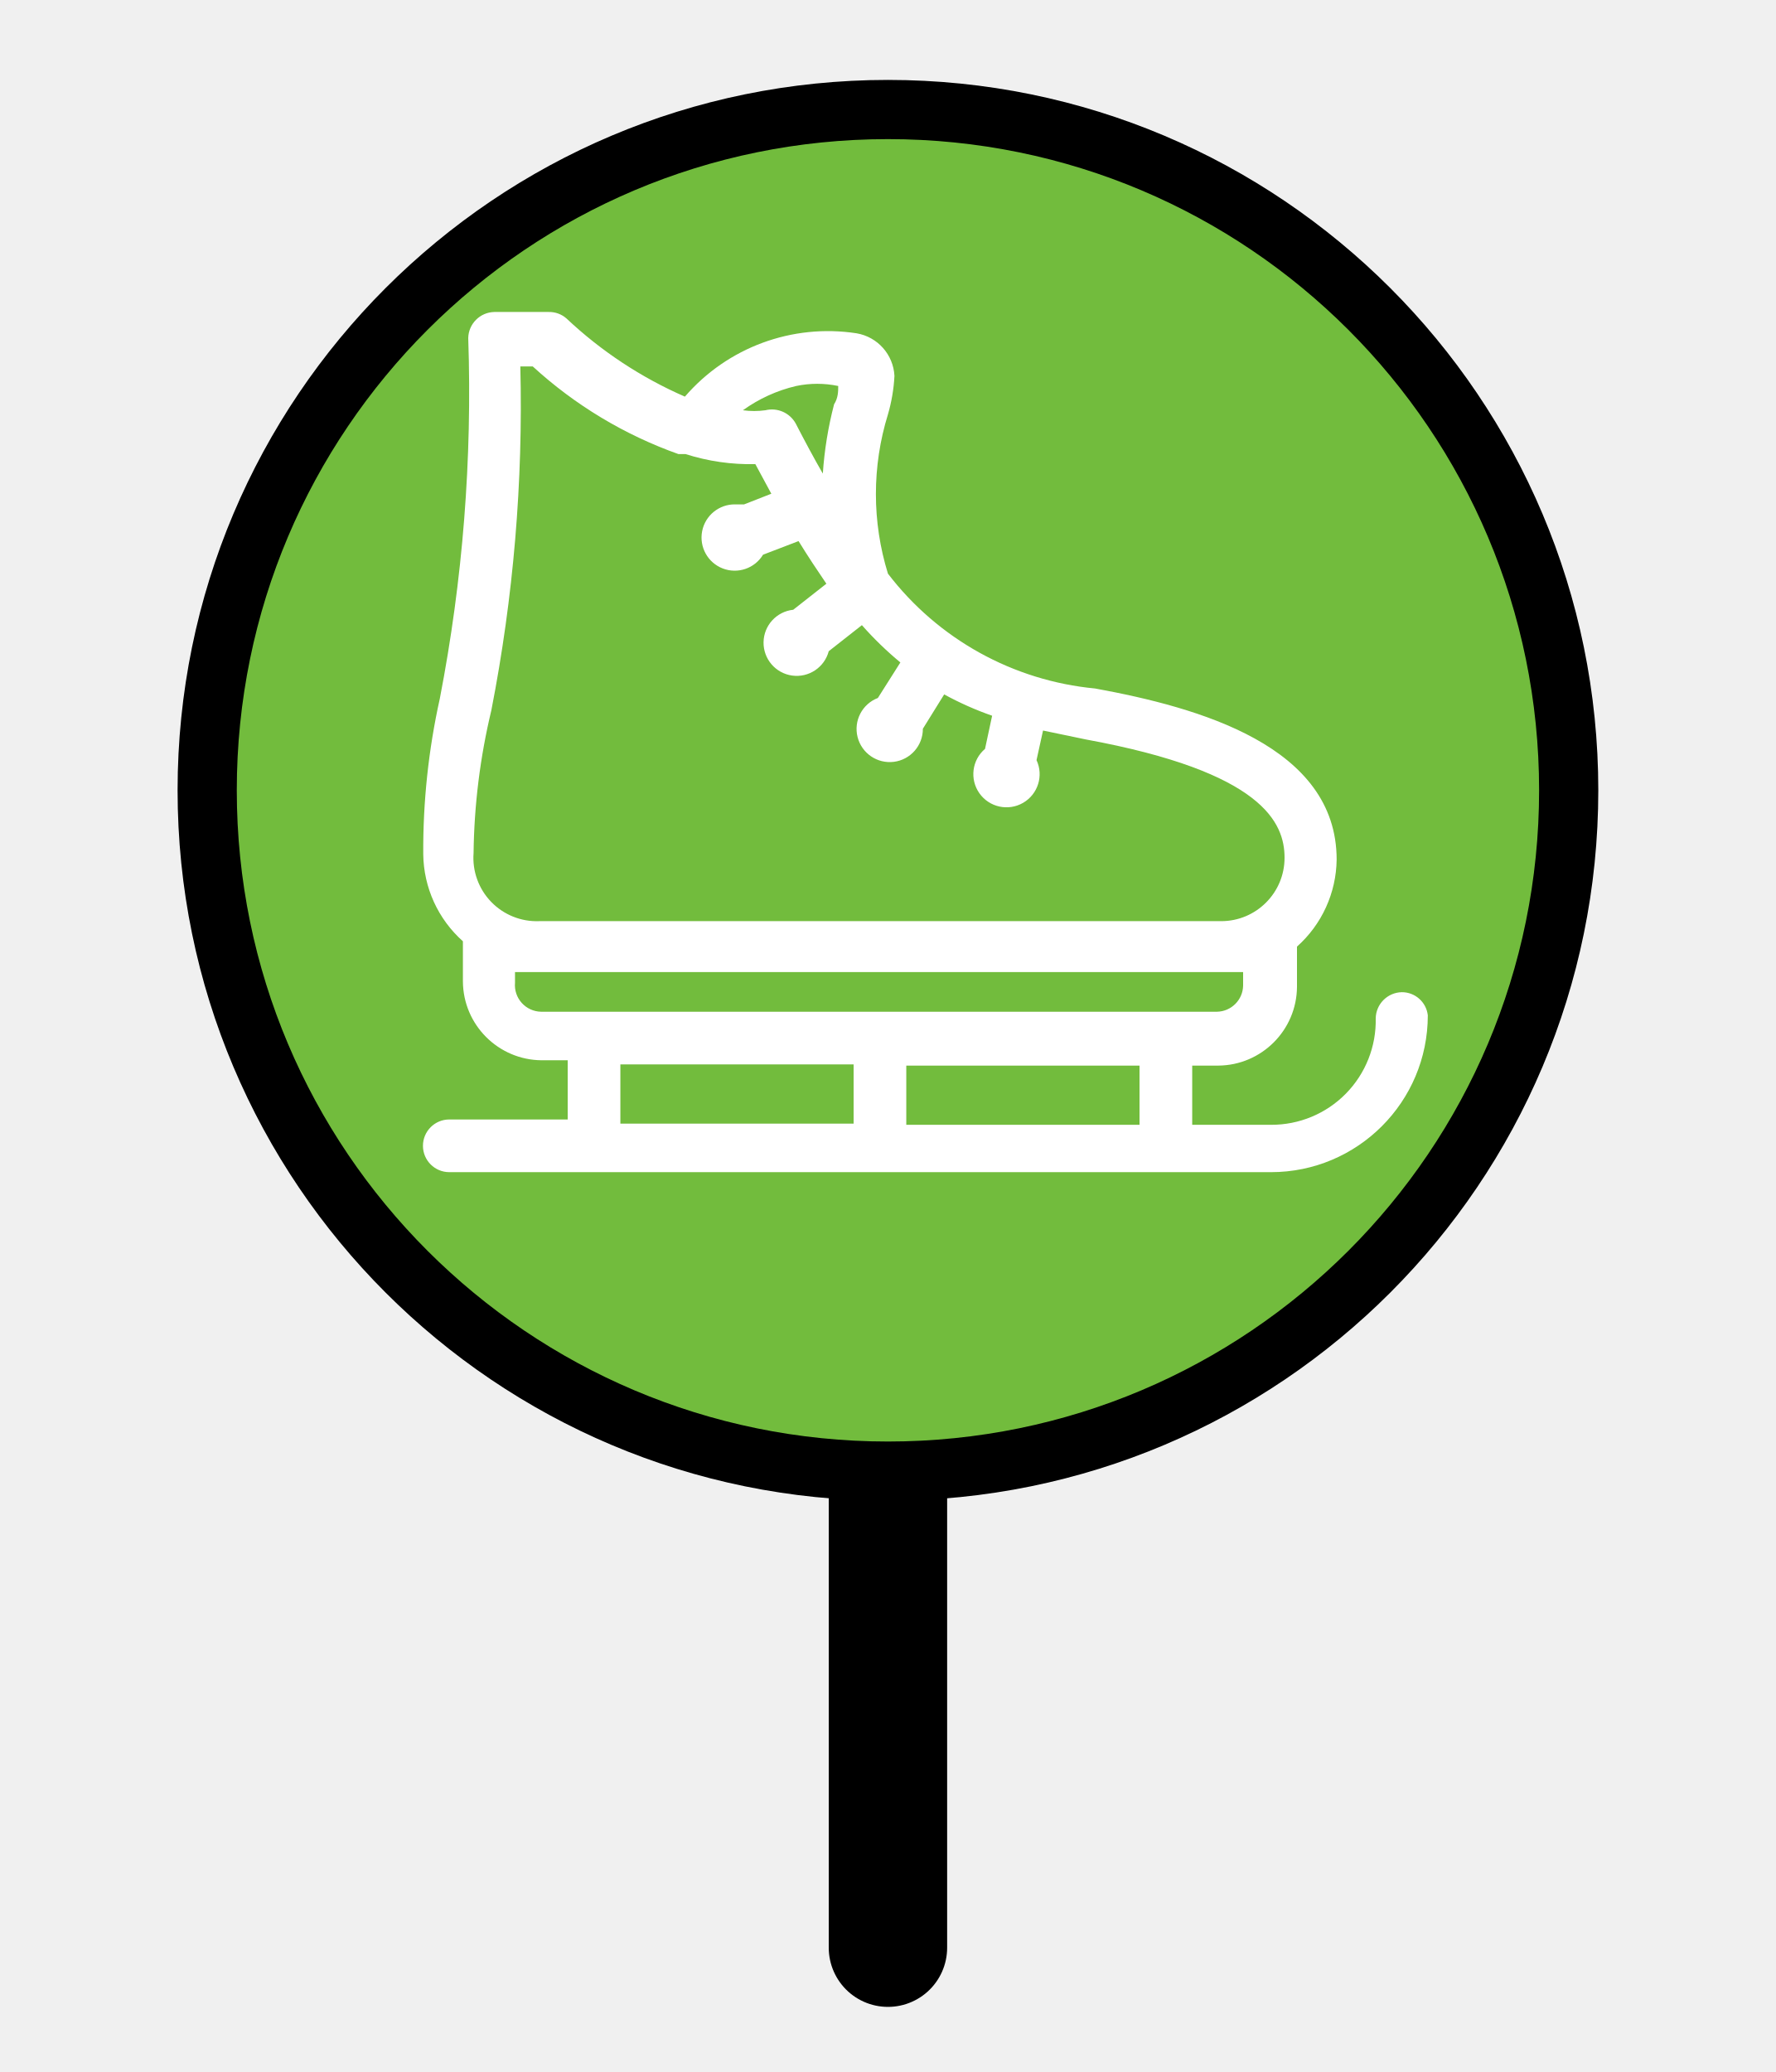
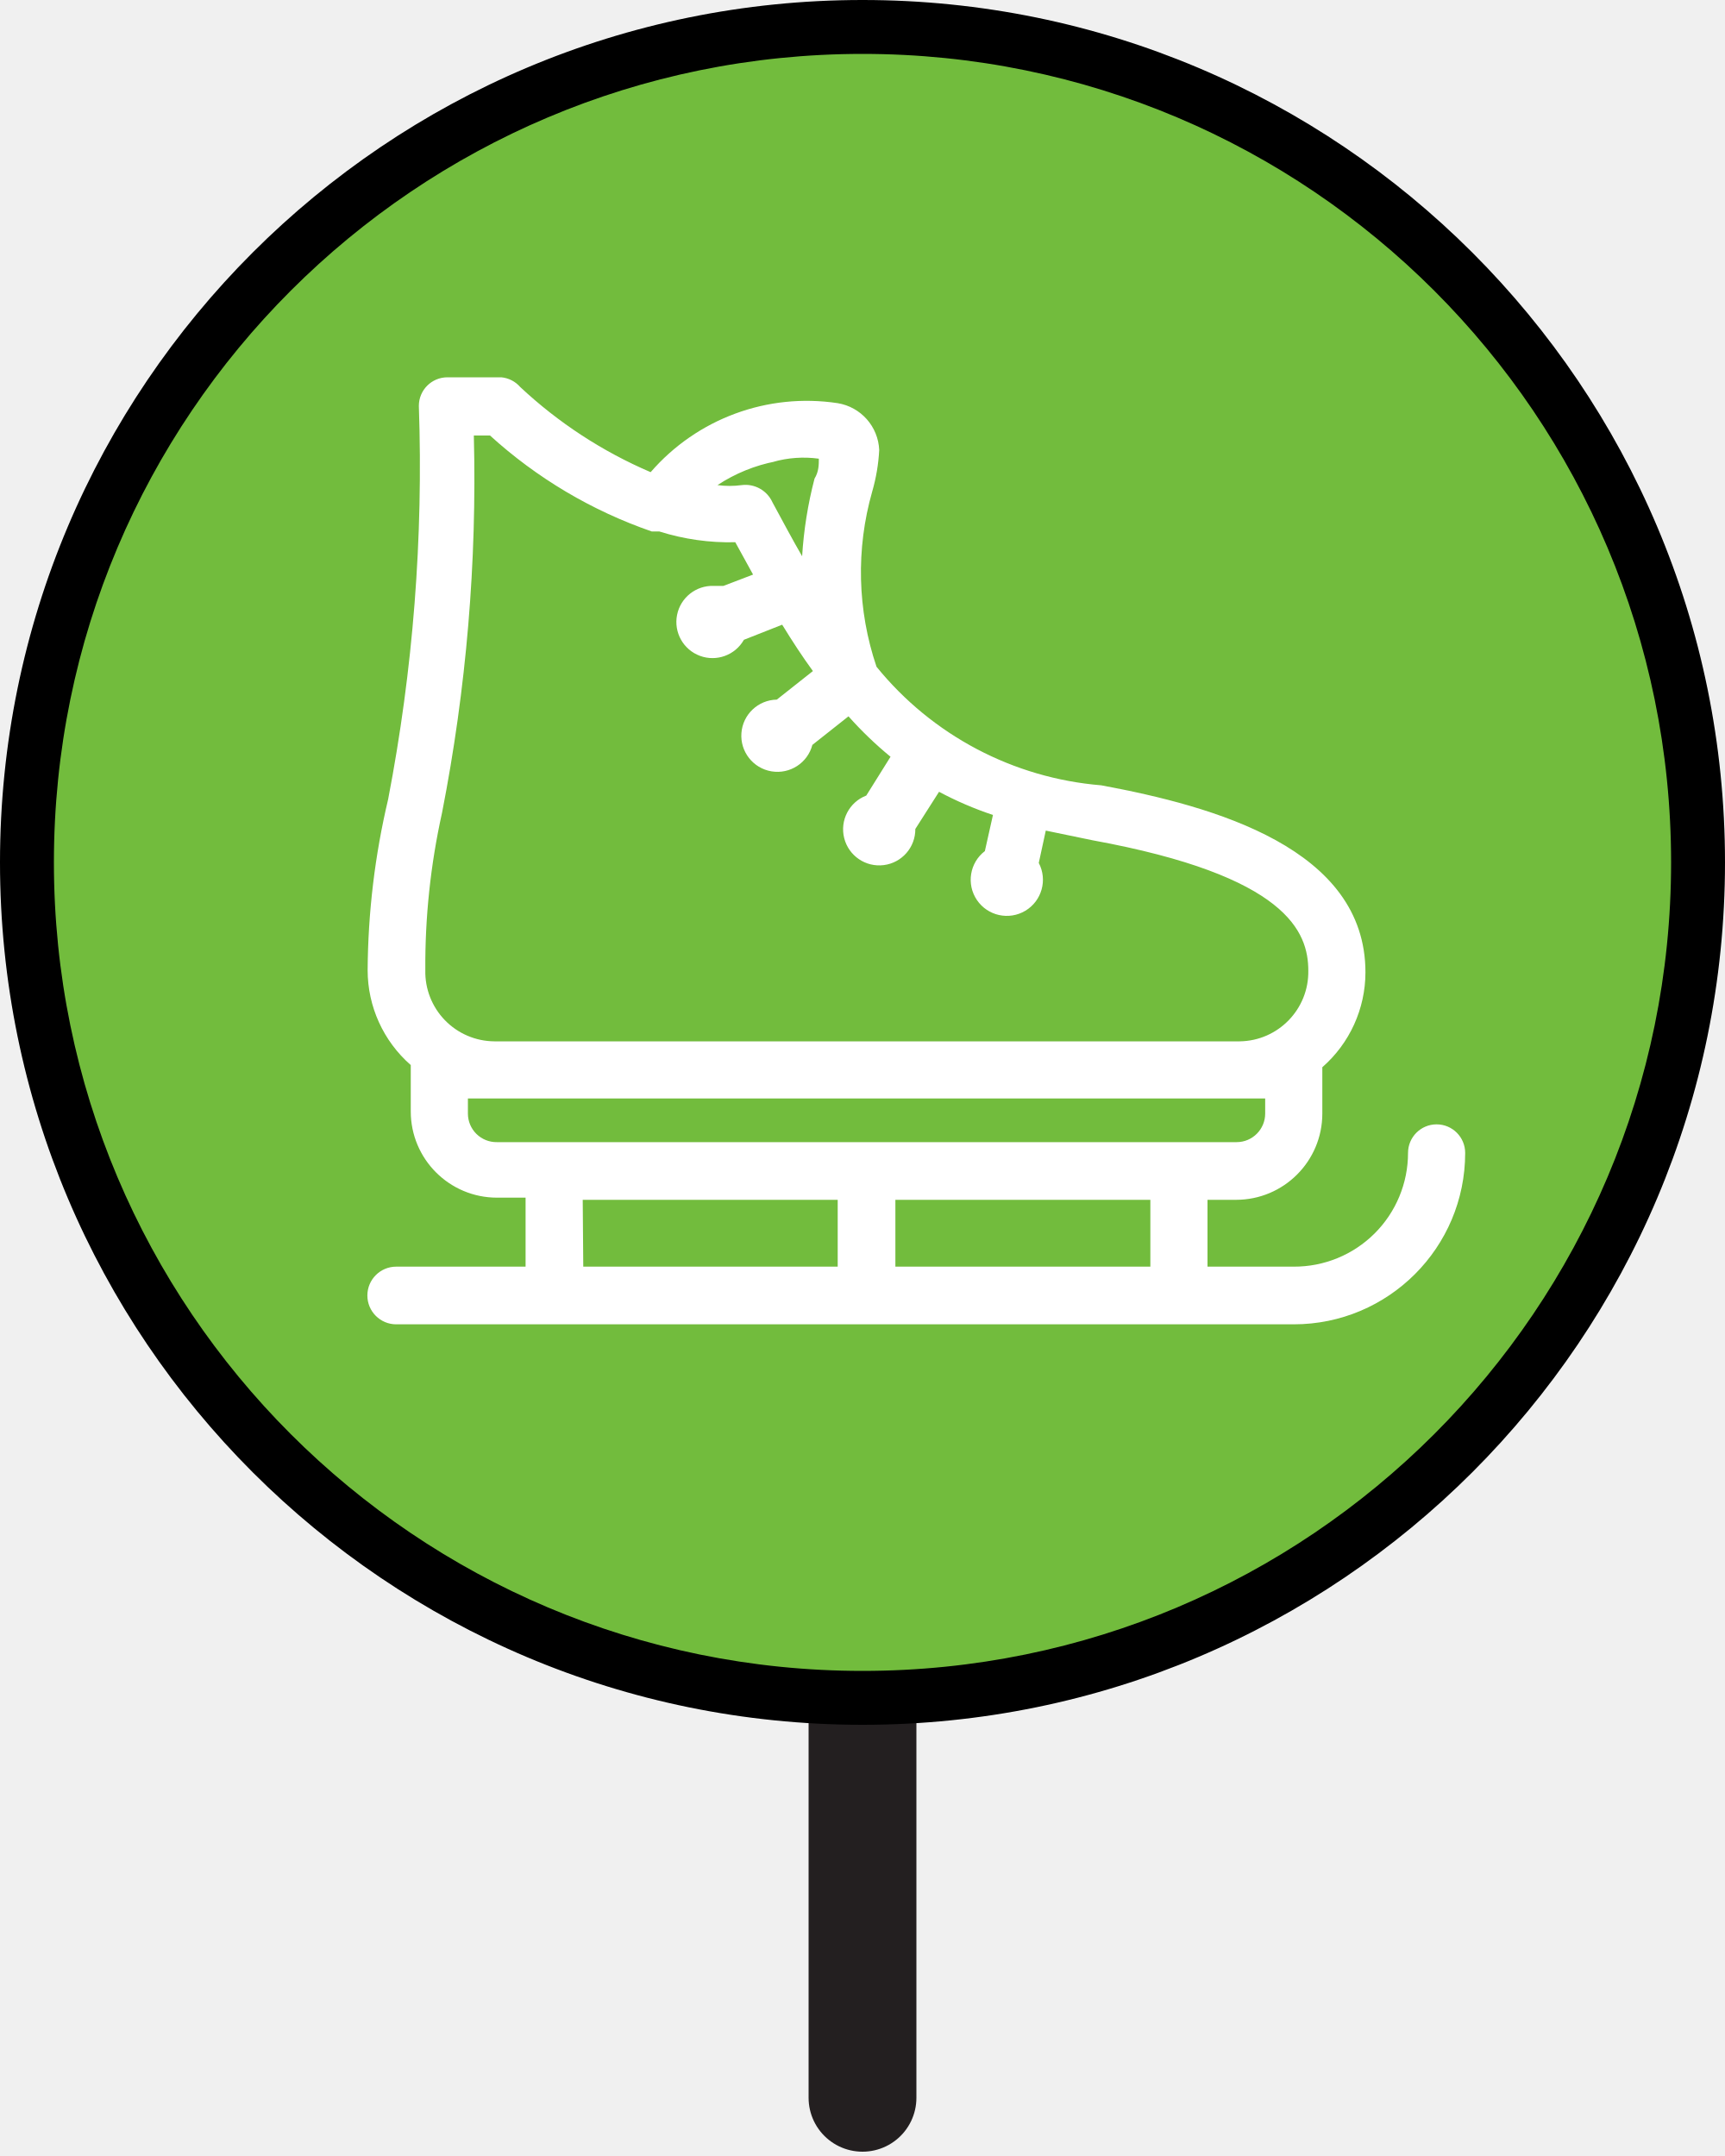
- <svg xmlns="http://www.w3.org/2000/svg" id="Layer_1" data-name="Layer 1" viewBox="0 0 30 35">
-   <g id="suomenomakoti">
-     <line x1="15" y1="11.1" x2="15" y2="32.9" fill="none" stroke="#000" stroke-linecap="round" stroke-linejoin="round" stroke-width="2" />
-     <path d="M15,24.85a11.5,11.5,0,1,1,11.5-11.5A11.51,11.51,0,0,1,15,24.85Z" fill="#72bc3d" />
-     <path d="M15,2.35a11,11,0,1,1-11,11,11,11,0,0,1,11-11m0-1a12,12,0,1,0,12,12,12,12,0,0,0-12-12Z" />
-     <path d="M23.68,16.76a.45.45,0,0,0-.44.44A1.76,1.76,0,0,1,21.47,19H20.14v-1h.44a1.34,1.34,0,0,0,1.33-1.33v-.68a.43.43,0,0,0,0,0,2,2,0,0,0,.67-1.47c0-1.92-2.33-2.57-4.08-2.89A5,5,0,0,1,15,9.69,4.55,4.55,0,0,1,15,7a2.84,2.84,0,0,0,.11-.65.77.77,0,0,0-.64-.72,3.19,3.19,0,0,0-2.9,1.07,7,7,0,0,1-2-1.32.44.44,0,0,0-.3-.11H8.35a.45.45,0,0,0-.44.44,27.19,27.19,0,0,1-.48,6.09,11.78,11.78,0,0,0-.28,2.63,2,2,0,0,0,.67,1.47.43.43,0,0,0,0,0v.68a1.34,1.34,0,0,0,1.33,1.33h.44v1h-2a.44.44,0,1,0,0,.89H21.47a2.65,2.65,0,0,0,2.65-2.65A.44.44,0,0,0,23.68,16.76ZM19.25,19H15.31v-1h3.94ZM13.45,6.52a1.73,1.73,0,0,1,.71,0c0,.09,0,.2-.07.31A6.3,6.3,0,0,0,13.9,8c-.15-.26-.3-.54-.46-.85a.46.46,0,0,0-.51-.22,1.39,1.39,0,0,1-.38,0A2.52,2.52,0,0,1,13.45,6.52ZM8.3,12a26.82,26.82,0,0,0,.49-5.81H9a7.23,7.23,0,0,0,2.46,1.48l.12,0a3.61,3.61,0,0,0,1.18.17l.27.5-.46.18-.15,0a.56.56,0,1,0,.47.85l.6-.23c.16.26.32.5.47.72l-.56.44A.56.56,0,1,0,14,11l.56-.44a5.76,5.76,0,0,0,.65.63l-.38.6a.56.56,0,1,0,.76.52s0,0,0,0l.36-.58a5.39,5.39,0,0,0,.81.36l-.12.56a.56.56,0,1,0,.87.19l.11-.5.72.15c3,.55,3.36,1.41,3.36,2a1.07,1.07,0,0,1-1.07,1.07H9.11A1.07,1.07,0,0,1,8,14.41,10.9,10.9,0,0,1,8.3,12Zm.4,4.65v-.23H21v.23a.45.45,0,0,1-.44.44H9.14A.45.45,0,0,1,8.7,16.6Zm1.78,1.33h3.94v1H10.48Z" fill="#fff" />
-   </g>
+ <svg xmlns="http://www.w3.org/2000/svg" id="Layer_1" data-name="Layer 1" viewBox="0 0 32 40">
+   <line x1="16" y1="30.77" x2="16" y2="38.92" fill="none" stroke="#231f20" stroke-linecap="round" stroke-linejoin="round" stroke-width="2" />
+   <path d="M16,31.5A15.5,15.5,0,1,1,31.5,16,15.52,15.52,0,0,1,16,31.5Z" fill="#72bc3d" />
+   <path d="M16,1A15,15,0,1,1,1,16,15,15,0,0,1,16,1m0-1A16,16,0,1,0,32,16,16,16,0,0,0,16,0Z" />
+   <path d="M26.65,20.86a.53.53,0,0,0-.53.53A2.11,2.11,0,0,1,24,23.5h-1.6V22.26h.53a1.6,1.6,0,0,0,1.6-1.6v-.81a.51.51,0,0,0,0-.05,2.34,2.34,0,0,0,.8-1.76c0-2.3-2.8-3.08-4.9-3.47a6,6,0,0,1-4.17-2.2,5.46,5.46,0,0,1-.08-3.25,3.41,3.41,0,0,0,.13-.77.92.92,0,0,0-.77-.87,3.83,3.83,0,0,0-3.47,1.28A8.34,8.34,0,0,1,9.65,7.18.53.53,0,0,0,9.3,7h-1a.53.53,0,0,0-.53.53,32.61,32.61,0,0,1-.57,7.3A14.13,14.13,0,0,0,6.82,18a2.34,2.34,0,0,0,.8,1.76.51.51,0,0,0,0,.05v.81a1.6,1.6,0,0,0,1.6,1.6h.53V23.5H7.35a.53.53,0,0,0,0,1.07H24a3.18,3.18,0,0,0,3.18-3.18A.53.53,0,0,0,26.65,20.86ZM21.34,23.5H16.61V22.26h4.73Zm-7-14.93a2.07,2.07,0,0,1,.85-.06c0,.11,0,.24-.08.37a7.55,7.55,0,0,0-.23,1.44c-.18-.31-.36-.65-.55-1A.55.55,0,0,0,13.76,9a1.66,1.66,0,0,1-.45,0A3,3,0,0,1,14.39,8.56ZM8.2,15.08a32.17,32.17,0,0,0,.59-7h.3a8.67,8.67,0,0,0,3,1.78l.14,0a4.33,4.33,0,0,0,1.41.2l.33.6-.55.21-.18,0a.67.67,0,1,0,.56,1l.71-.28c.19.31.38.6.57.86l-.67.53a.67.67,0,1,0,.66.84l.67-.53a6.9,6.9,0,0,0,.78.75l-.45.72a.67.67,0,1,0,.91.62s0,0,0,0l.44-.69a6.47,6.47,0,0,0,1,.43l-.15.67a.67.67,0,1,0,1,.22l.13-.6.87.18c3.61.66,4,1.7,4,2.42A1.29,1.29,0,0,1,23,19.32H9.17A1.29,1.29,0,0,1,7.89,18,13.07,13.07,0,0,1,8.2,15.08Zm.48,5.58v-.28H23.47v.28a.53.53,0,0,1-.53.53H9.22A.53.53,0,0,1,8.68,20.66Zm2.13,1.6h4.73V23.5H10.82Z" fill="#fff" />
</svg>
